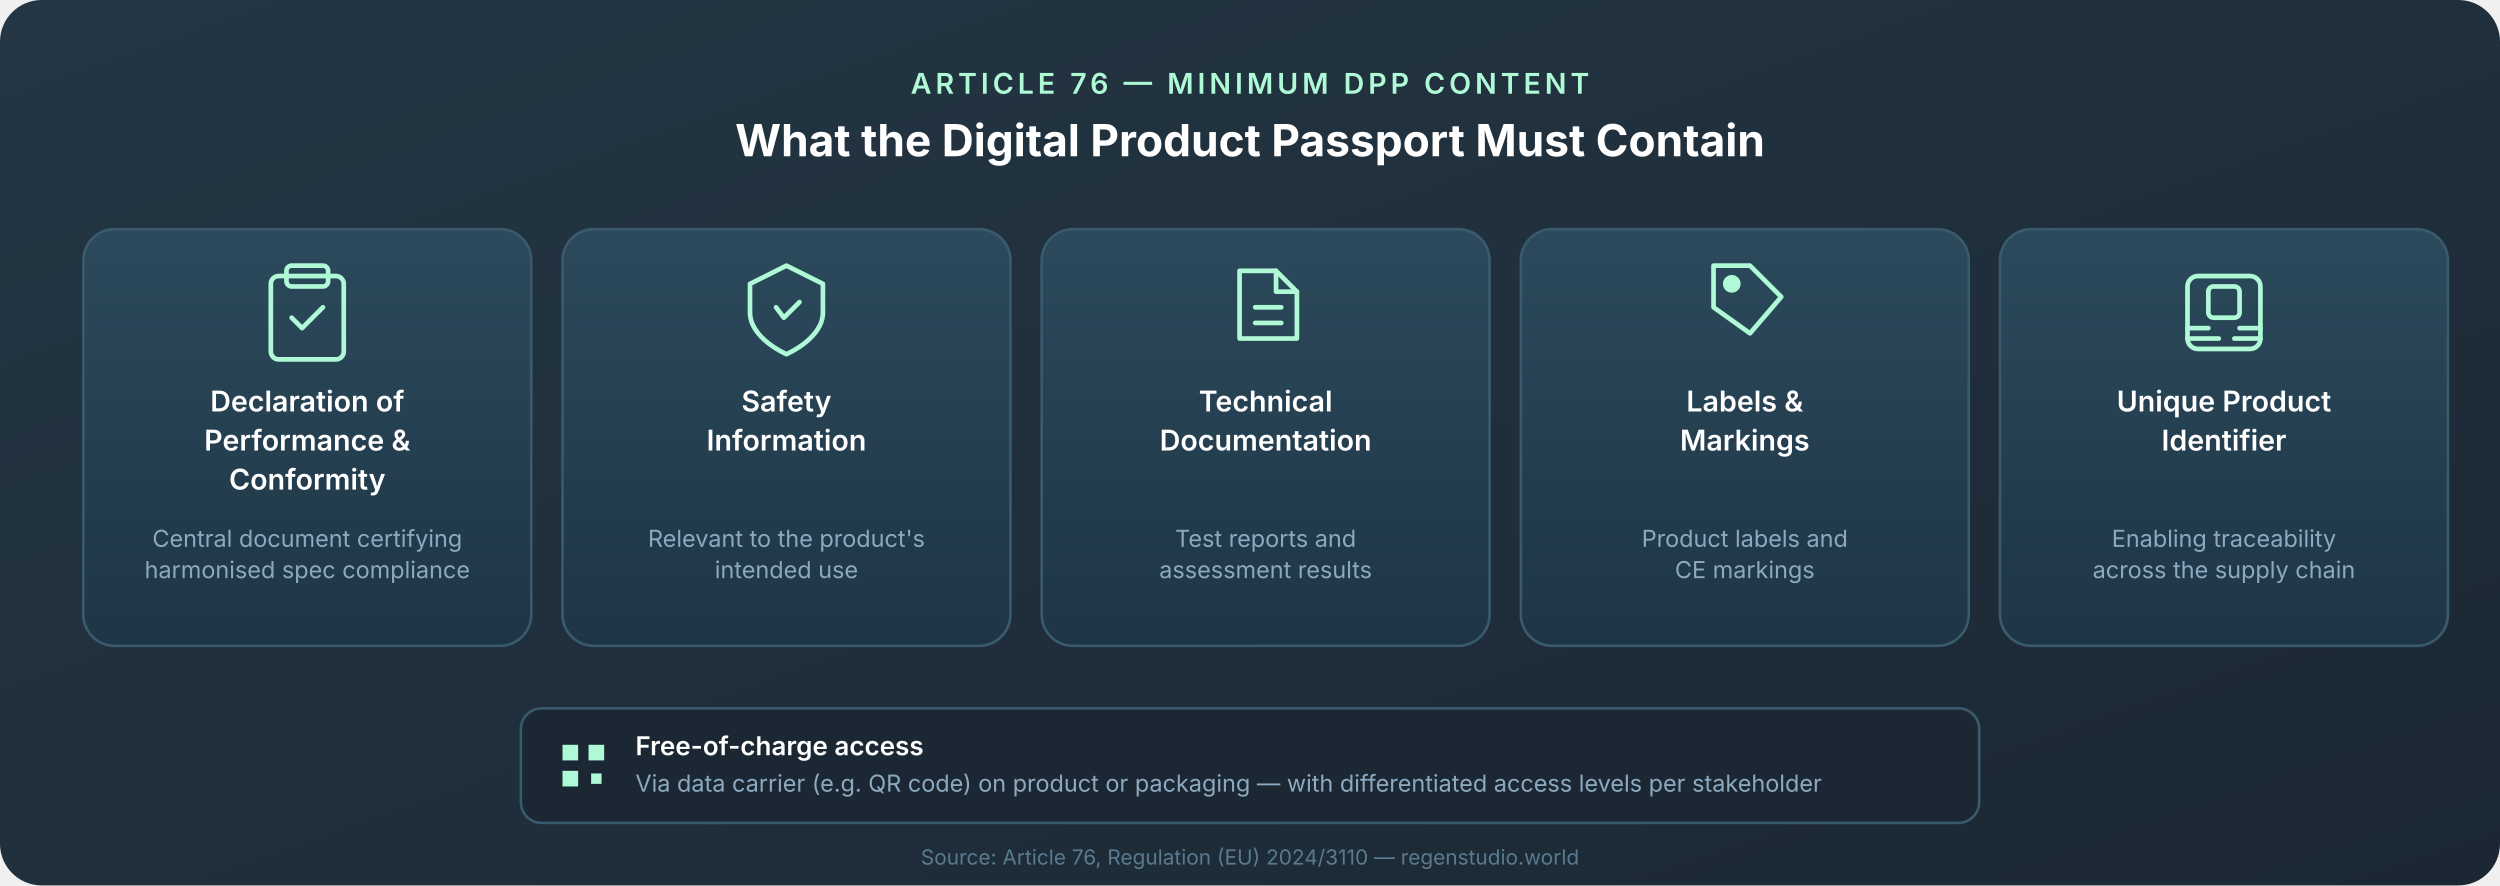
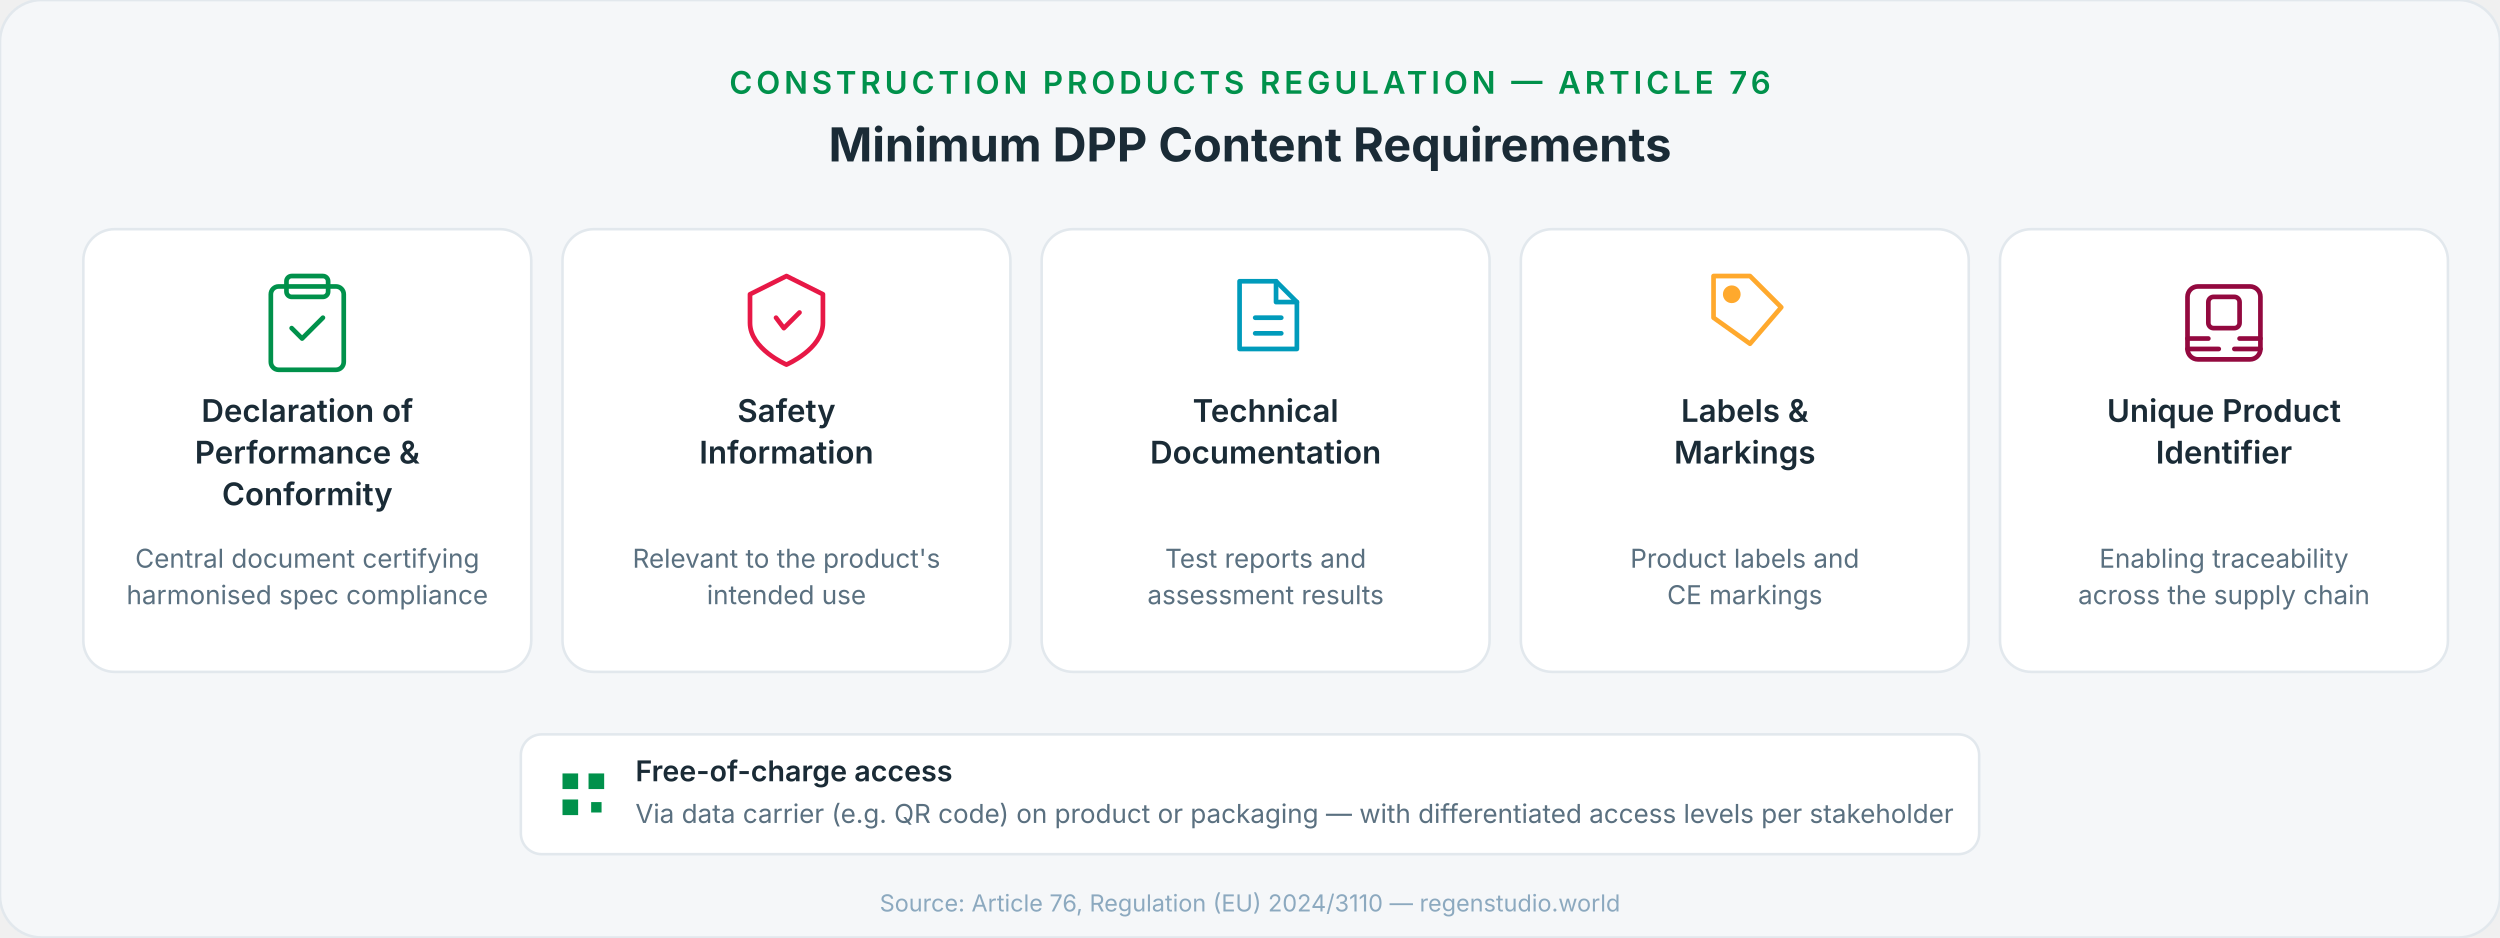
- <svg xmlns="http://www.w3.org/2000/svg" viewBox="0 0 960 340" font-family="'Inter', 'Segoe UI', system-ui, sans-serif">
-   <defs>
-     <linearGradient id="bg" x1="0" y1="0" x2="1" y2="1">
-       <stop offset="0%" stop-color="#243644" />
-       <stop offset="100%" stop-color="#1B2833" />
-     </linearGradient>
-     <linearGradient id="card-bg" x1="0" y1="0" x2="0" y2="1">
-       <stop offset="0%" stop-color="#2C4A5C" />
-       <stop offset="100%" stop-color="#1E3545" />
-     </linearGradient>
-   </defs>
-   <rect width="960" height="340" rx="16" fill="url(#bg)" />
-   <text x="480" y="36" text-anchor="middle" fill="#AFF9D7" font-size="11" font-weight="600" letter-spacing="1.5">ARTICLE 76 — MINIMUM DPP CONTENT</text>
-   <text x="480" y="60" text-anchor="middle" fill="#FFFFFF" font-size="17" font-weight="700">What the Digital Product Passport Must Contain</text>
-   <rect x="32" y="88" width="172" height="160" rx="12" fill="url(#card-bg)" stroke="#3A5A6E" stroke-width="1" />
-   <g transform="translate(118,116)" fill="none" stroke="#AFF9D7" stroke-width="1.8" stroke-linecap="round" stroke-linejoin="round">
+ <svg xmlns="http://www.w3.org/2000/svg" viewBox="0 0 960 360" font-family="'Inter', 'Segoe UI', system-ui, sans-serif">
+   <rect width="960" height="360" rx="16" fill="#F5F7F9" stroke="#E2E8ED" stroke-width="1" />
+   <text x="480" y="36" text-anchor="middle" fill="#00914B" font-size="12" font-weight="600" letter-spacing="1.5">CONSTRUCTION PRODUCTS REGULATION — ARTICLE 76</text>
+   <text x="480" y="62" text-anchor="middle" fill="#1A2B36" font-size="18" font-weight="700">Minimum DPP Content Requirements</text>
+   <rect x="32" y="88" width="172" height="170" rx="12" fill="#FFFFFF" stroke="#E2E8ED" stroke-width="1" />
+   <g transform="translate(118,120)" fill="none" stroke="#00914B" stroke-width="1.8" stroke-linecap="round" stroke-linejoin="round">
    <rect x="-14" y="-10" width="28" height="32" rx="3" />
    <rect x="-8" y="-14" width="16" height="8" rx="2" />
    <polyline points="-6,6 -2,10 6,2" />
  </g>
-   <text x="118" y="158" text-anchor="middle" fill="#FFFFFF" font-size="11" font-weight="600">Declaration of</text>
-   <text x="118" y="173" text-anchor="middle" fill="#FFFFFF" font-size="11" font-weight="600">Performance &amp;</text>
-   <text x="118" y="188" text-anchor="middle" fill="#FFFFFF" font-size="11" font-weight="600">Conformity</text>
-   <text x="118" y="210" text-anchor="middle" fill="#8CA9BF" font-size="9">Central document certifying</text>
-   <text x="118" y="222" text-anchor="middle" fill="#8CA9BF" font-size="9">harmonised spec compliance</text>
-   <rect x="216" y="88" width="172" height="160" rx="12" fill="url(#card-bg)" stroke="#3A5A6E" stroke-width="1" />
-   <g transform="translate(302,116)" fill="none" stroke="#AFF9D7" stroke-width="1.8" stroke-linecap="round" stroke-linejoin="round">
+   <text x="118" y="162" text-anchor="middle" fill="#1A2B36" font-size="12" font-weight="600">Declaration of</text>
+   <text x="118" y="178" text-anchor="middle" fill="#1A2B36" font-size="12" font-weight="600">Performance &amp;</text>
+   <text x="118" y="194" text-anchor="middle" fill="#1A2B36" font-size="12" font-weight="600">Conformity</text>
+   <text x="118" y="218" text-anchor="middle" fill="#5A7080" font-size="10">Central document certifying</text>
+   <text x="118" y="232" text-anchor="middle" fill="#5A7080" font-size="10">harmonised spec compliance</text>
+   <rect x="216" y="88" width="172" height="170" rx="12" fill="#FFFFFF" stroke="#E2E8ED" stroke-width="1" />
+   <g transform="translate(302,120)" fill="none" stroke="#E71846" stroke-width="1.8" stroke-linecap="round" stroke-linejoin="round">
    <path d="M0,-14 L14,-7 L14,4 C14,14 0,20 0,20 C0,20 -14,14 -14,4 L-14,-7 Z" />
    <polyline points="-4,2 -1,6 5,0" />
  </g>
-   <text x="302" y="158" text-anchor="middle" fill="#FFFFFF" font-size="11" font-weight="600">Safety</text>
-   <text x="302" y="173" text-anchor="middle" fill="#FFFFFF" font-size="11" font-weight="600">Information</text>
-   <text x="302" y="210" text-anchor="middle" fill="#8CA9BF" font-size="9">Relevant to the product's</text>
-   <text x="302" y="222" text-anchor="middle" fill="#8CA9BF" font-size="9">intended use</text>
-   <rect x="400" y="88" width="172" height="160" rx="12" fill="url(#card-bg)" stroke="#3A5A6E" stroke-width="1" />
-   <g transform="translate(486,116)" fill="none" stroke="#AFF9D7" stroke-width="1.8" stroke-linecap="round" stroke-linejoin="round">
+   <text x="302" y="162" text-anchor="middle" fill="#1A2B36" font-size="12" font-weight="600">Safety</text>
+   <text x="302" y="178" text-anchor="middle" fill="#1A2B36" font-size="12" font-weight="600">Information</text>
+   <text x="302" y="218" text-anchor="middle" fill="#5A7080" font-size="10">Relevant to the product's</text>
+   <text x="302" y="232" text-anchor="middle" fill="#5A7080" font-size="10">intended use</text>
+   <rect x="400" y="88" width="172" height="170" rx="12" fill="#FFFFFF" stroke="#E2E8ED" stroke-width="1" />
+   <g transform="translate(486,120)" fill="none" stroke="#009BBB" stroke-width="1.8" stroke-linecap="round" stroke-linejoin="round">
    <path d="M-10,-12 L4,-12 L12,-4 L12,14 L-10,14 Z" />
    <polyline points="4,-12 4,-4 12,-4" />
    <line x1="-4" y1="2" x2="6" y2="2" />
    <line x1="-4" y1="8" x2="6" y2="8" />
  </g>
-   <text x="486" y="158" text-anchor="middle" fill="#FFFFFF" font-size="11" font-weight="600">Technical</text>
-   <text x="486" y="173" text-anchor="middle" fill="#FFFFFF" font-size="11" font-weight="600">Documentation</text>
-   <text x="486" y="210" text-anchor="middle" fill="#8CA9BF" font-size="9">Test reports and</text>
-   <text x="486" y="222" text-anchor="middle" fill="#8CA9BF" font-size="9">assessment results</text>
-   <rect x="584" y="88" width="172" height="160" rx="12" fill="url(#card-bg)" stroke="#3A5A6E" stroke-width="1" />
-   <g transform="translate(670,116)" fill="none" stroke="#AFF9D7" stroke-width="1.8" stroke-linecap="round" stroke-linejoin="round">
+   <text x="486" y="162" text-anchor="middle" fill="#1A2B36" font-size="12" font-weight="600">Technical</text>
+   <text x="486" y="178" text-anchor="middle" fill="#1A2B36" font-size="12" font-weight="600">Documentation</text>
+   <text x="486" y="218" text-anchor="middle" fill="#5A7080" font-size="10">Test reports and</text>
+   <text x="486" y="232" text-anchor="middle" fill="#5A7080" font-size="10">assessment results</text>
+   <rect x="584" y="88" width="172" height="170" rx="12" fill="#FFFFFF" stroke="#E2E8ED" stroke-width="1" />
+   <g transform="translate(670,120)" fill="none" stroke="#FFA92D" stroke-width="1.8" stroke-linecap="round" stroke-linejoin="round">
    <path d="M-12,-2 L-12,-14 L2,-14 L14,-2 L2,12 L-12,2 Z" />
-     <circle cx="-5" cy="-7" r="2.5" fill="#AFF9D7" />
+     <circle cx="-5" cy="-7" r="2.5" fill="#FFA92D" />
  </g>
-   <text x="670" y="158" text-anchor="middle" fill="#FFFFFF" font-size="11" font-weight="600">Labels &amp;</text>
-   <text x="670" y="173" text-anchor="middle" fill="#FFFFFF" font-size="11" font-weight="600">Markings</text>
-   <text x="670" y="210" text-anchor="middle" fill="#8CA9BF" font-size="9">Product labels and</text>
-   <text x="670" y="222" text-anchor="middle" fill="#8CA9BF" font-size="9">CE markings</text>
-   <rect x="768" y="88" width="172" height="160" rx="12" fill="url(#card-bg)" stroke="#3A5A6E" stroke-width="1" />
-   <g transform="translate(854,116)" fill="none" stroke="#AFF9D7" stroke-width="1.8" stroke-linecap="round" stroke-linejoin="round">
+   <text x="670" y="162" text-anchor="middle" fill="#1A2B36" font-size="12" font-weight="600">Labels &amp;</text>
+   <text x="670" y="178" text-anchor="middle" fill="#1A2B36" font-size="12" font-weight="600">Markings</text>
+   <text x="670" y="218" text-anchor="middle" fill="#5A7080" font-size="10">Product labels and</text>
+   <text x="670" y="232" text-anchor="middle" fill="#5A7080" font-size="10">CE markings</text>
+   <rect x="768" y="88" width="172" height="170" rx="12" fill="#FFFFFF" stroke="#E2E8ED" stroke-width="1" />
+   <g transform="translate(854,120)" fill="none" stroke="#93093F" stroke-width="1.8" stroke-linecap="round" stroke-linejoin="round">
    <rect x="-14" y="-10" width="28" height="28" rx="4" />
    <rect x="-6" y="-6" width="12" height="12" rx="2" fill="none" />
    <line x1="-14" y1="10" x2="-6" y2="10" />
    <line x1="6" y1="10" x2="14" y2="10" />
    <line x1="-14" y1="14" x2="-2" y2="14" />
    <line x1="4" y1="14" x2="14" y2="14" />
  </g>
-   <text x="854" y="158" text-anchor="middle" fill="#FFFFFF" font-size="11" font-weight="600">Unique Product</text>
-   <text x="854" y="173" text-anchor="middle" fill="#FFFFFF" font-size="11" font-weight="600">Identifier</text>
-   <text x="854" y="210" text-anchor="middle" fill="#8CA9BF" font-size="9">Enabling traceability</text>
-   <text x="854" y="222" text-anchor="middle" fill="#8CA9BF" font-size="9">across the supply chain</text>
-   <rect x="200" y="272" width="560" height="44" rx="8" fill="#1B2833" stroke="#3A5A6E" stroke-width="1" />
-   <g transform="translate(224,294)" fill="#AFF9D7">
+   <text x="854" y="162" text-anchor="middle" fill="#1A2B36" font-size="12" font-weight="600">Unique Product</text>
+   <text x="854" y="178" text-anchor="middle" fill="#1A2B36" font-size="12" font-weight="600">Identifier</text>
+   <text x="854" y="218" text-anchor="middle" fill="#5A7080" font-size="10">Enabling traceability</text>
+   <text x="854" y="232" text-anchor="middle" fill="#5A7080" font-size="10">across the supply chain</text>
+   <rect x="200" y="282" width="560" height="46" rx="8" fill="#FFFFFF" stroke="#E2E8ED" stroke-width="1" />
+   <g transform="translate(224,305)" fill="#00914B">
    <rect x="-8" y="-8" width="6" height="6" />
    <rect x="2" y="-8" width="6" height="6" />
    <rect x="-8" y="2" width="6" height="6" />
    <rect x="3" y="3" width="4" height="4" />
  </g>
-   <text x="244" y="290" fill="#FFFFFF" font-size="10" font-weight="600">Free-of-charge access</text>
-   <text x="244" y="304" fill="#8CA9BF" font-size="9">Via data carrier (e.g. QR code) on product or packaging — with differentiated access levels per stakeholder</text>
-   <text x="480" y="332" text-anchor="middle" fill="#5A7A8F" font-size="8">Source: Article 76, Regulation (EU) 2024/3110 — regenstudio.world</text>
+   <text x="244" y="300" fill="#1A2B36" font-size="11" font-weight="600">Free-of-charge access</text>
+   <text x="244" y="316" fill="#5A7080" font-size="10">Via data carrier (e.g. QR code) on product or packaging — with differentiated access levels per stakeholder</text>
+   <text x="480" y="350" text-anchor="middle" fill="#8CA9BF" font-size="9">Source: Article 76, Regulation (EU) 2024/3110 — regenstudio.world</text>
</svg>
